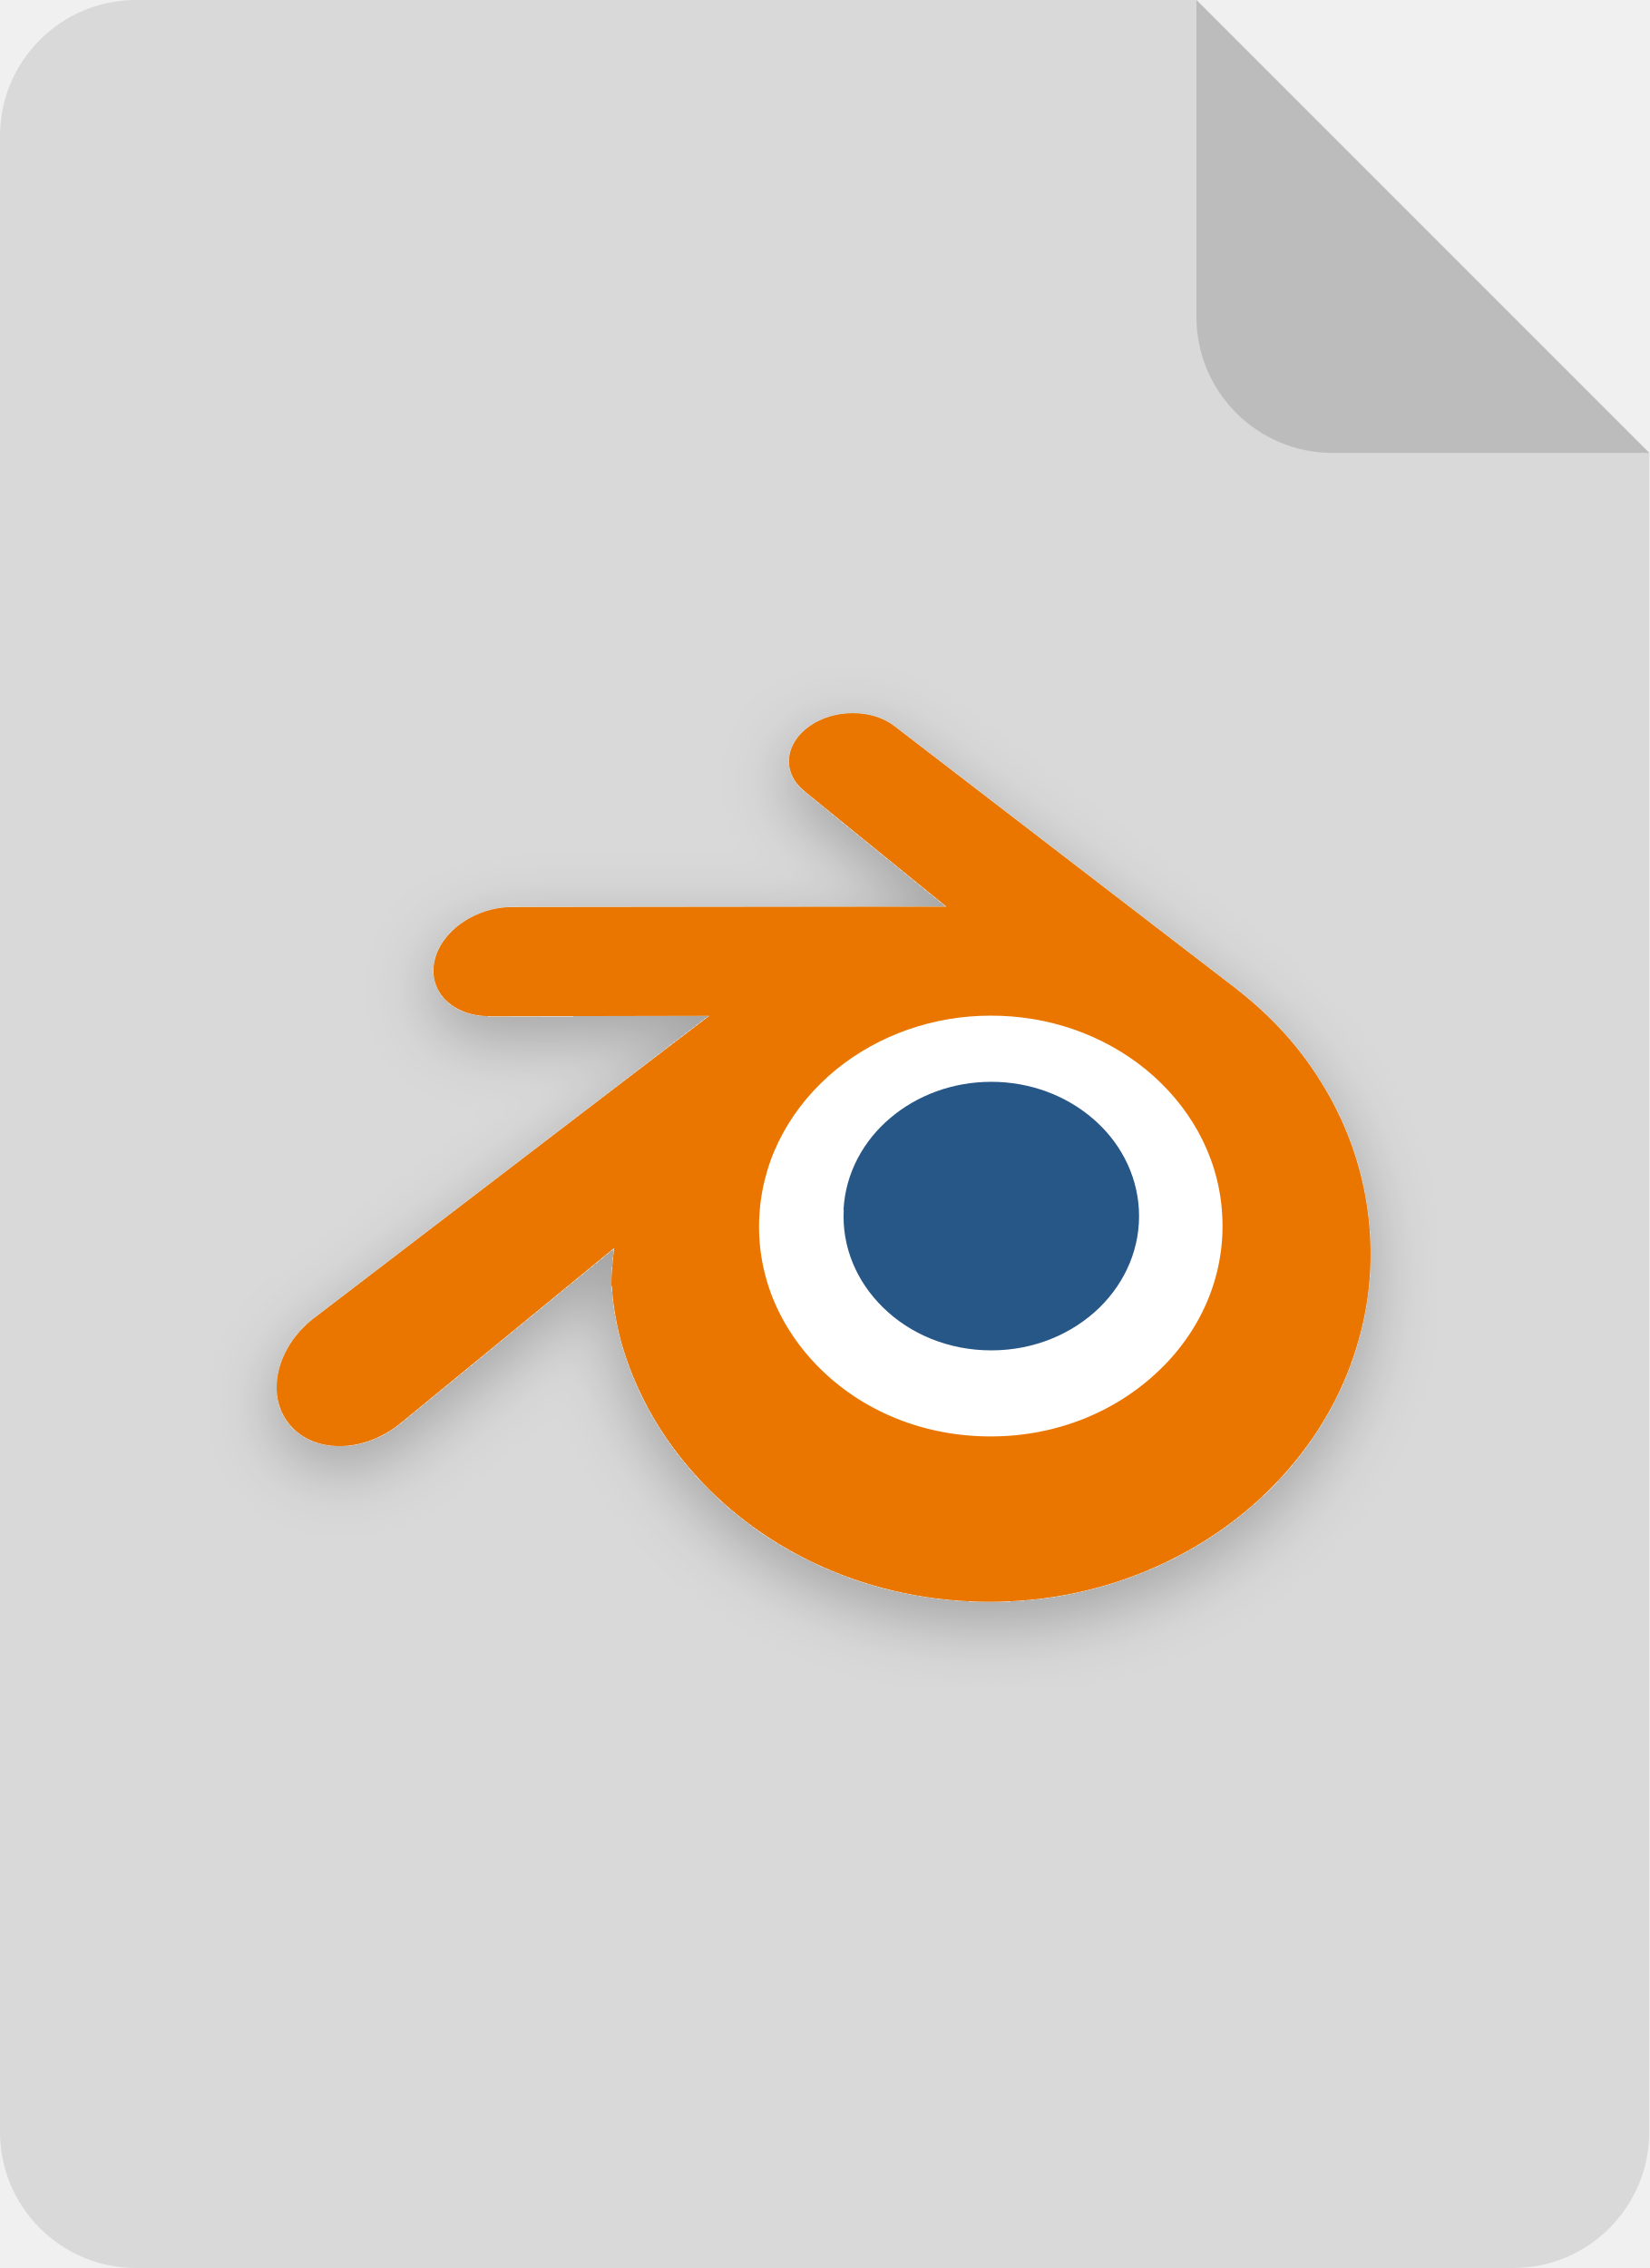
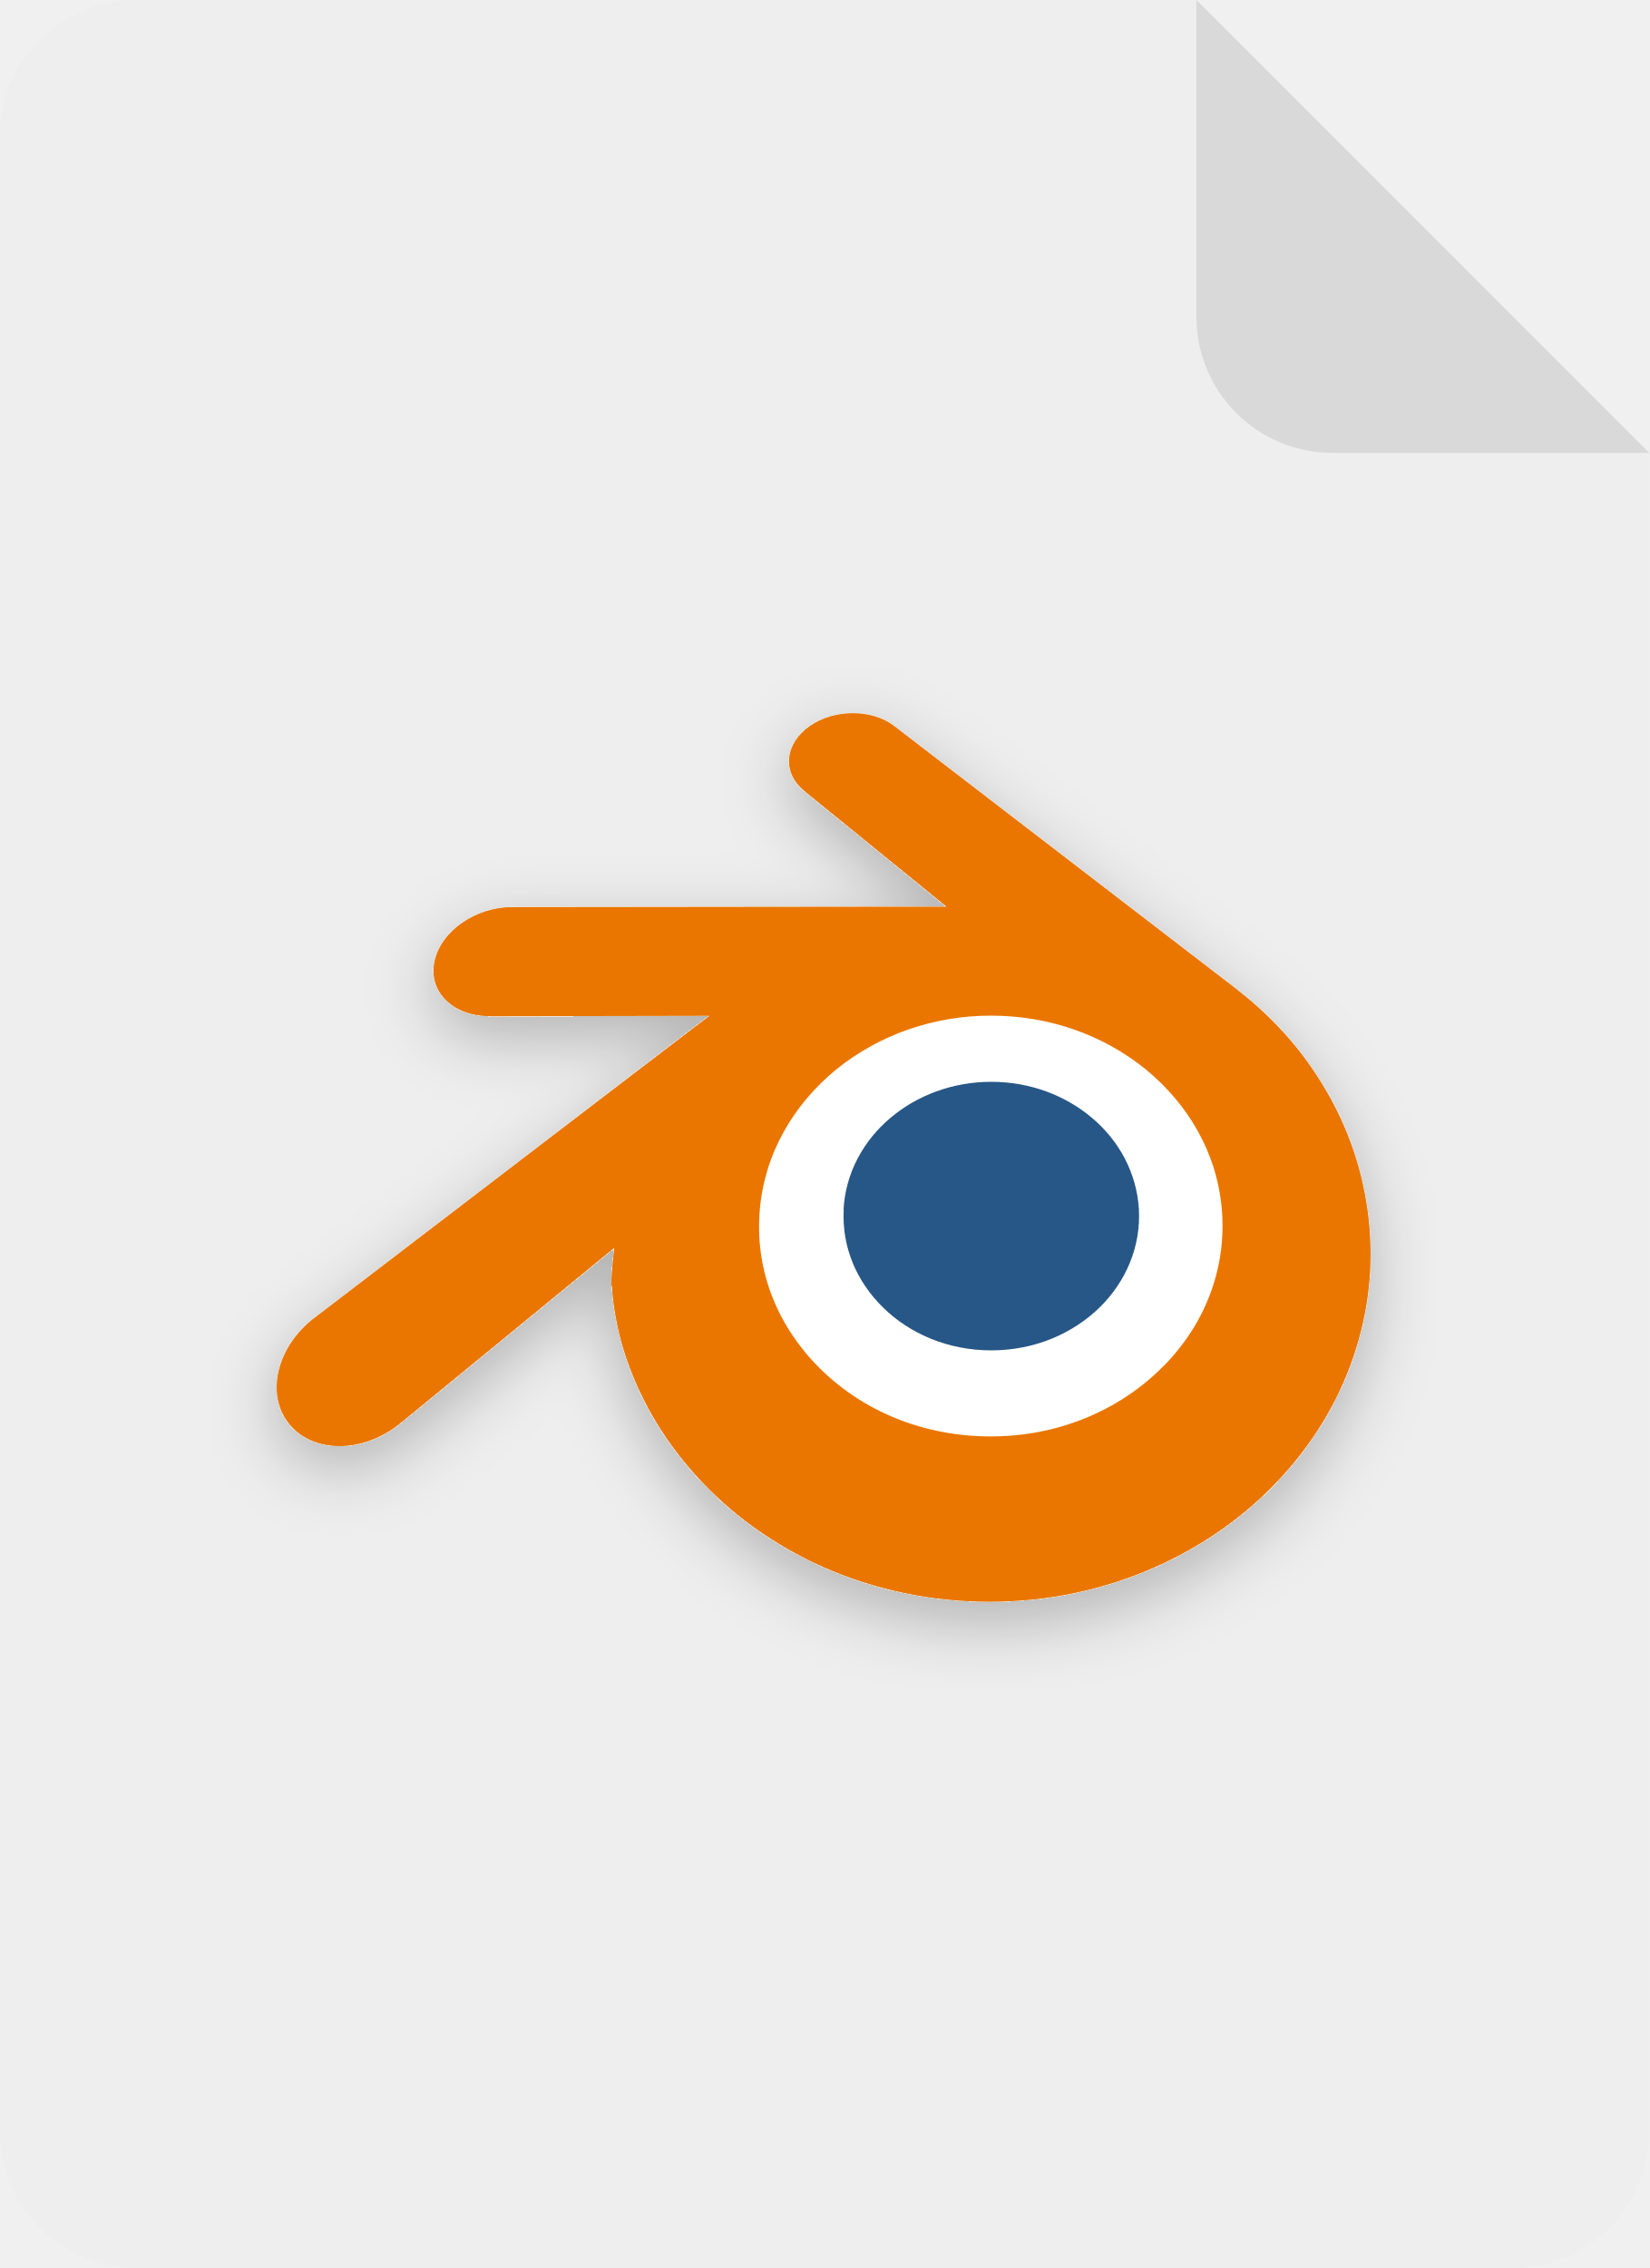
<svg xmlns="http://www.w3.org/2000/svg" width="400" height="550" viewBox="0 0 400 550" fill="none">
-   <path fill-rule="evenodd" clip-rule="evenodd" d="M290.173 0H33C14.775 0 0 14.775 0 33V517C0 535.225 14.775 550 33 550H367C385.225 550 400 535.225 400 517V109.827L290.173 0Z" fill="#D9D9D9" />
-   <path fill-rule="evenodd" clip-rule="evenodd" d="M290.173 0L400 109.827L323.173 109.827C304.948 109.827 290.173 95.052 290.173 76.827V0Z" fill="#BCBCBC" />
+   <path fill-rule="evenodd" clip-rule="evenodd" d="M290.173 0H33C14.775 0 0 14.775 0 33V517C0 535.225 14.775 550 33 550H367C385.225 550 400 535.225 400 517V109.827L290.173 0Z" fill="#EEEEEE" />
+   <path fill-rule="evenodd" clip-rule="evenodd" d="M290.173 0L400 109.827L323.173 109.827C304.948 109.827 290.173 95.052 290.173 76.827V0Z" fill="#D9D9D9" />
  <g filter="url(#filter0_d_105_126)">
    <path d="M166.444 295.378C167.409 278.17 175.821 262.966 188.567 252.223C201.04 241.662 217.793 235.198 236.183 235.198C254.483 235.198 271.235 241.653 283.708 252.223C296.455 262.966 304.831 278.17 305.832 295.378C306.797 313.04 299.686 329.519 287.259 341.719C274.513 354.101 256.486 361.931 236.183 361.931C215.881 361.931 197.763 354.156 185.108 341.719C172.635 329.519 165.533 313.131 166.535 295.469L166.444 295.378Z" fill="white" />
    <path d="M204.589 293.27C205.085 284.428 209.408 276.614 215.958 271.094C222.368 265.666 230.977 262.344 240.428 262.344C249.832 262.344 258.441 265.662 264.85 271.094C271.401 276.614 275.705 284.428 276.219 293.27C276.715 302.347 273.061 310.815 266.675 317.085C260.125 323.448 250.861 327.471 240.428 327.471C229.994 327.471 220.684 323.476 214.181 317.085C207.771 310.815 204.121 302.394 204.636 293.317L204.589 293.27Z" fill="#265787" />
    <path d="M148.446 311.985C148.506 315.447 149.611 322.184 151.267 327.424C154.748 338.56 160.671 348.853 168.859 357.882C177.28 367.193 187.667 374.679 199.644 380.013C212.23 385.58 225.891 388.434 240.068 388.434C254.244 388.415 267.906 385.515 280.491 379.872C292.469 374.492 302.855 367.006 311.277 357.649C319.511 348.525 325.406 338.232 328.868 327.097C330.623 321.483 331.732 315.775 332.176 310.067C332.611 304.452 332.429 298.791 331.629 293.13C330.066 282.135 326.248 271.795 320.4 262.438C315.066 253.782 308.142 246.25 299.908 239.887L299.926 239.873L217.114 176.243C217.039 176.187 216.979 176.126 216.899 176.075C211.472 171.901 202.302 171.915 196.36 176.098C190.324 180.328 189.622 187.327 195.003 191.725L194.98 191.748L229.555 219.867L124.285 219.979H124.145C115.442 219.989 107.068 225.687 105.43 232.939C103.727 240.285 109.641 246.414 118.717 246.414L118.704 246.446L172.04 246.343L76.596 319.33C76.474 319.419 76.343 319.513 76.231 319.602C67.248 326.479 64.347 337.942 70.008 345.147C75.763 352.493 87.974 352.539 97.051 345.189L148.984 302.614C148.984 302.614 148.226 308.368 148.287 311.784L148.446 311.985ZM282.255 331.214C271.541 342.115 256.522 348.338 240.334 348.338C224.099 348.366 209.081 342.256 198.367 331.355C193.127 326.021 189.29 319.939 186.904 313.435C184.579 307.026 183.676 300.241 184.275 293.411C184.841 286.72 186.834 280.31 190.03 274.556C193.155 268.895 197.469 263.748 202.755 259.397C213.189 250.929 226.429 246.297 240.278 246.297C254.174 246.278 267.414 250.83 277.848 259.303C283.135 263.626 287.439 268.754 290.574 274.415C293.769 280.17 295.767 286.533 296.328 293.27C296.918 300.101 296.015 306.885 293.69 313.295C291.313 319.845 287.467 325.927 282.227 331.261L282.255 331.214Z" fill="#EA7600" />
  </g>
  <defs>
    <filter id="filter0_d_105_126" x="51.104" y="161.953" width="297.302" height="247.481" filterUnits="userSpaceOnUse" color-interpolation-filters="sRGB">
      <feFlood flood-opacity="0" result="BackgroundImageFix" />
      <feColorMatrix in="SourceAlpha" type="matrix" values="0 0 0 0 0 0 0 0 0 0 0 0 0 0 0 0 0 0 127 0" result="hardAlpha" />
      <feOffset dy="5" />
      <feGaussianBlur stdDeviation="8" />
      <feComposite in2="hardAlpha" operator="out" />
      <feColorMatrix type="matrix" values="0 0 0 0 0 0 0 0 0 0 0 0 0 0 0 0 0 0 0.25 0" />
      <feBlend mode="normal" in2="BackgroundImageFix" result="effect1_dropShadow_105_126" />
      <feBlend mode="normal" in="SourceGraphic" in2="effect1_dropShadow_105_126" result="shape" />
    </filter>
  </defs>
</svg>
